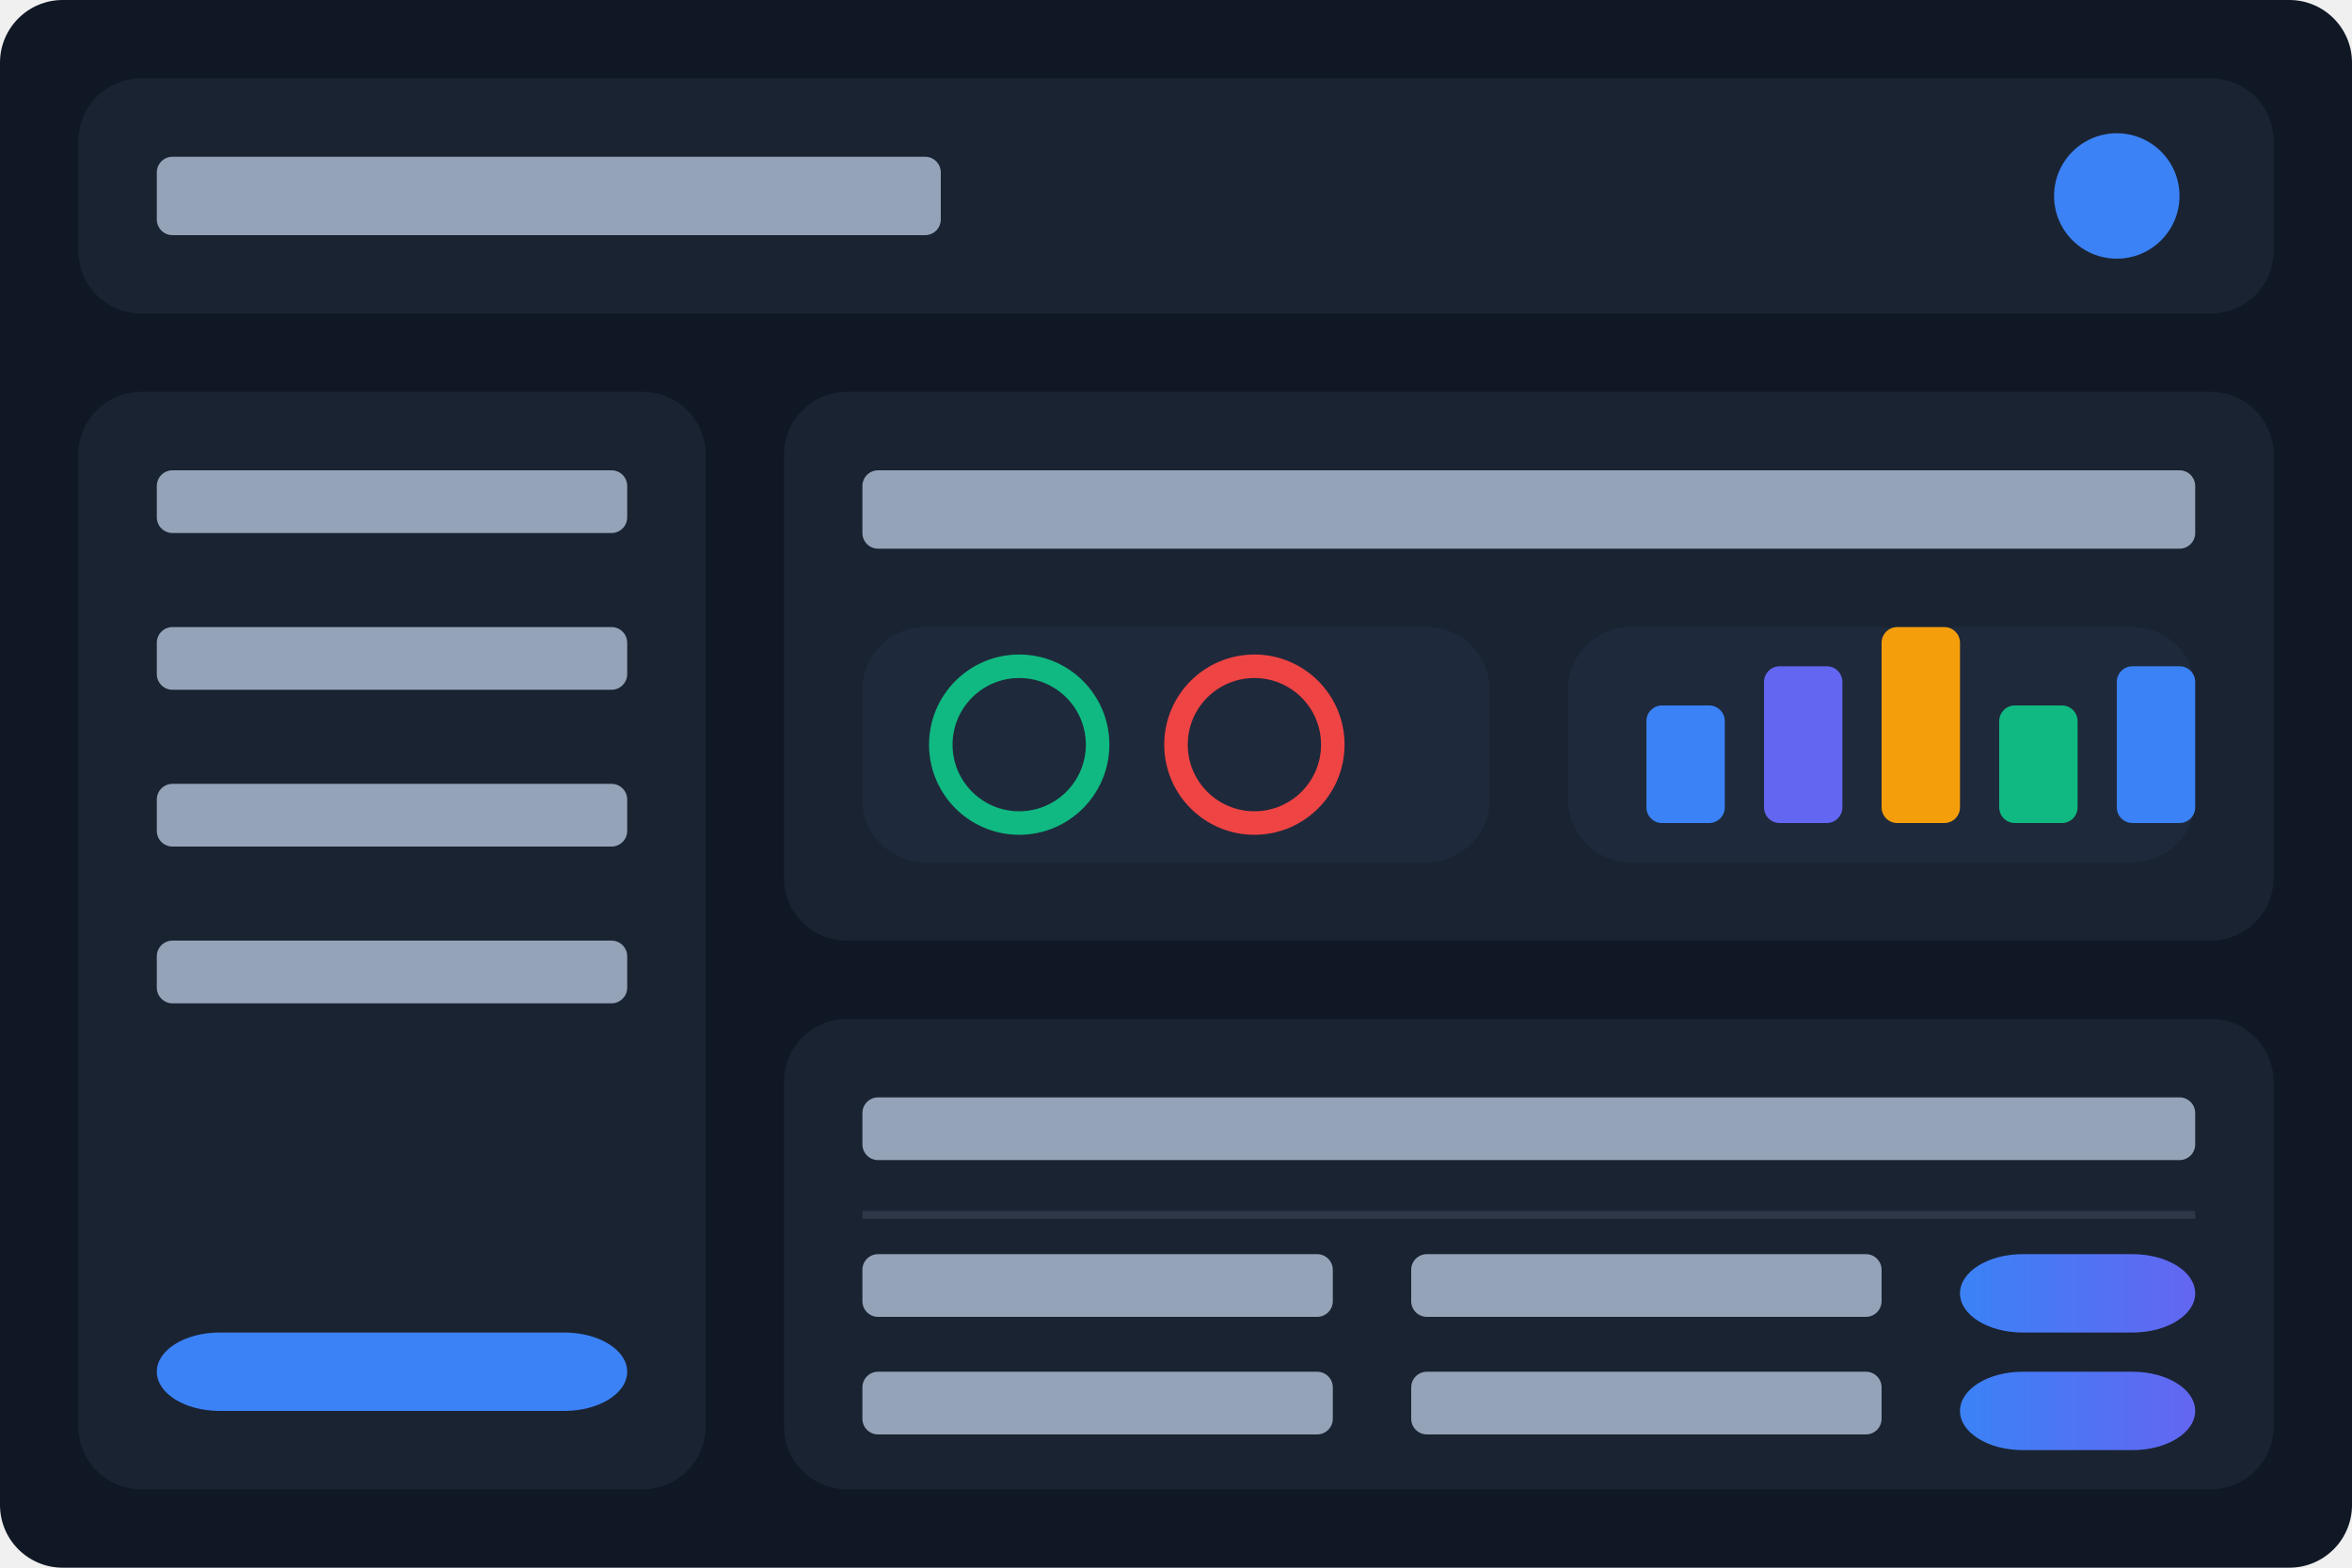
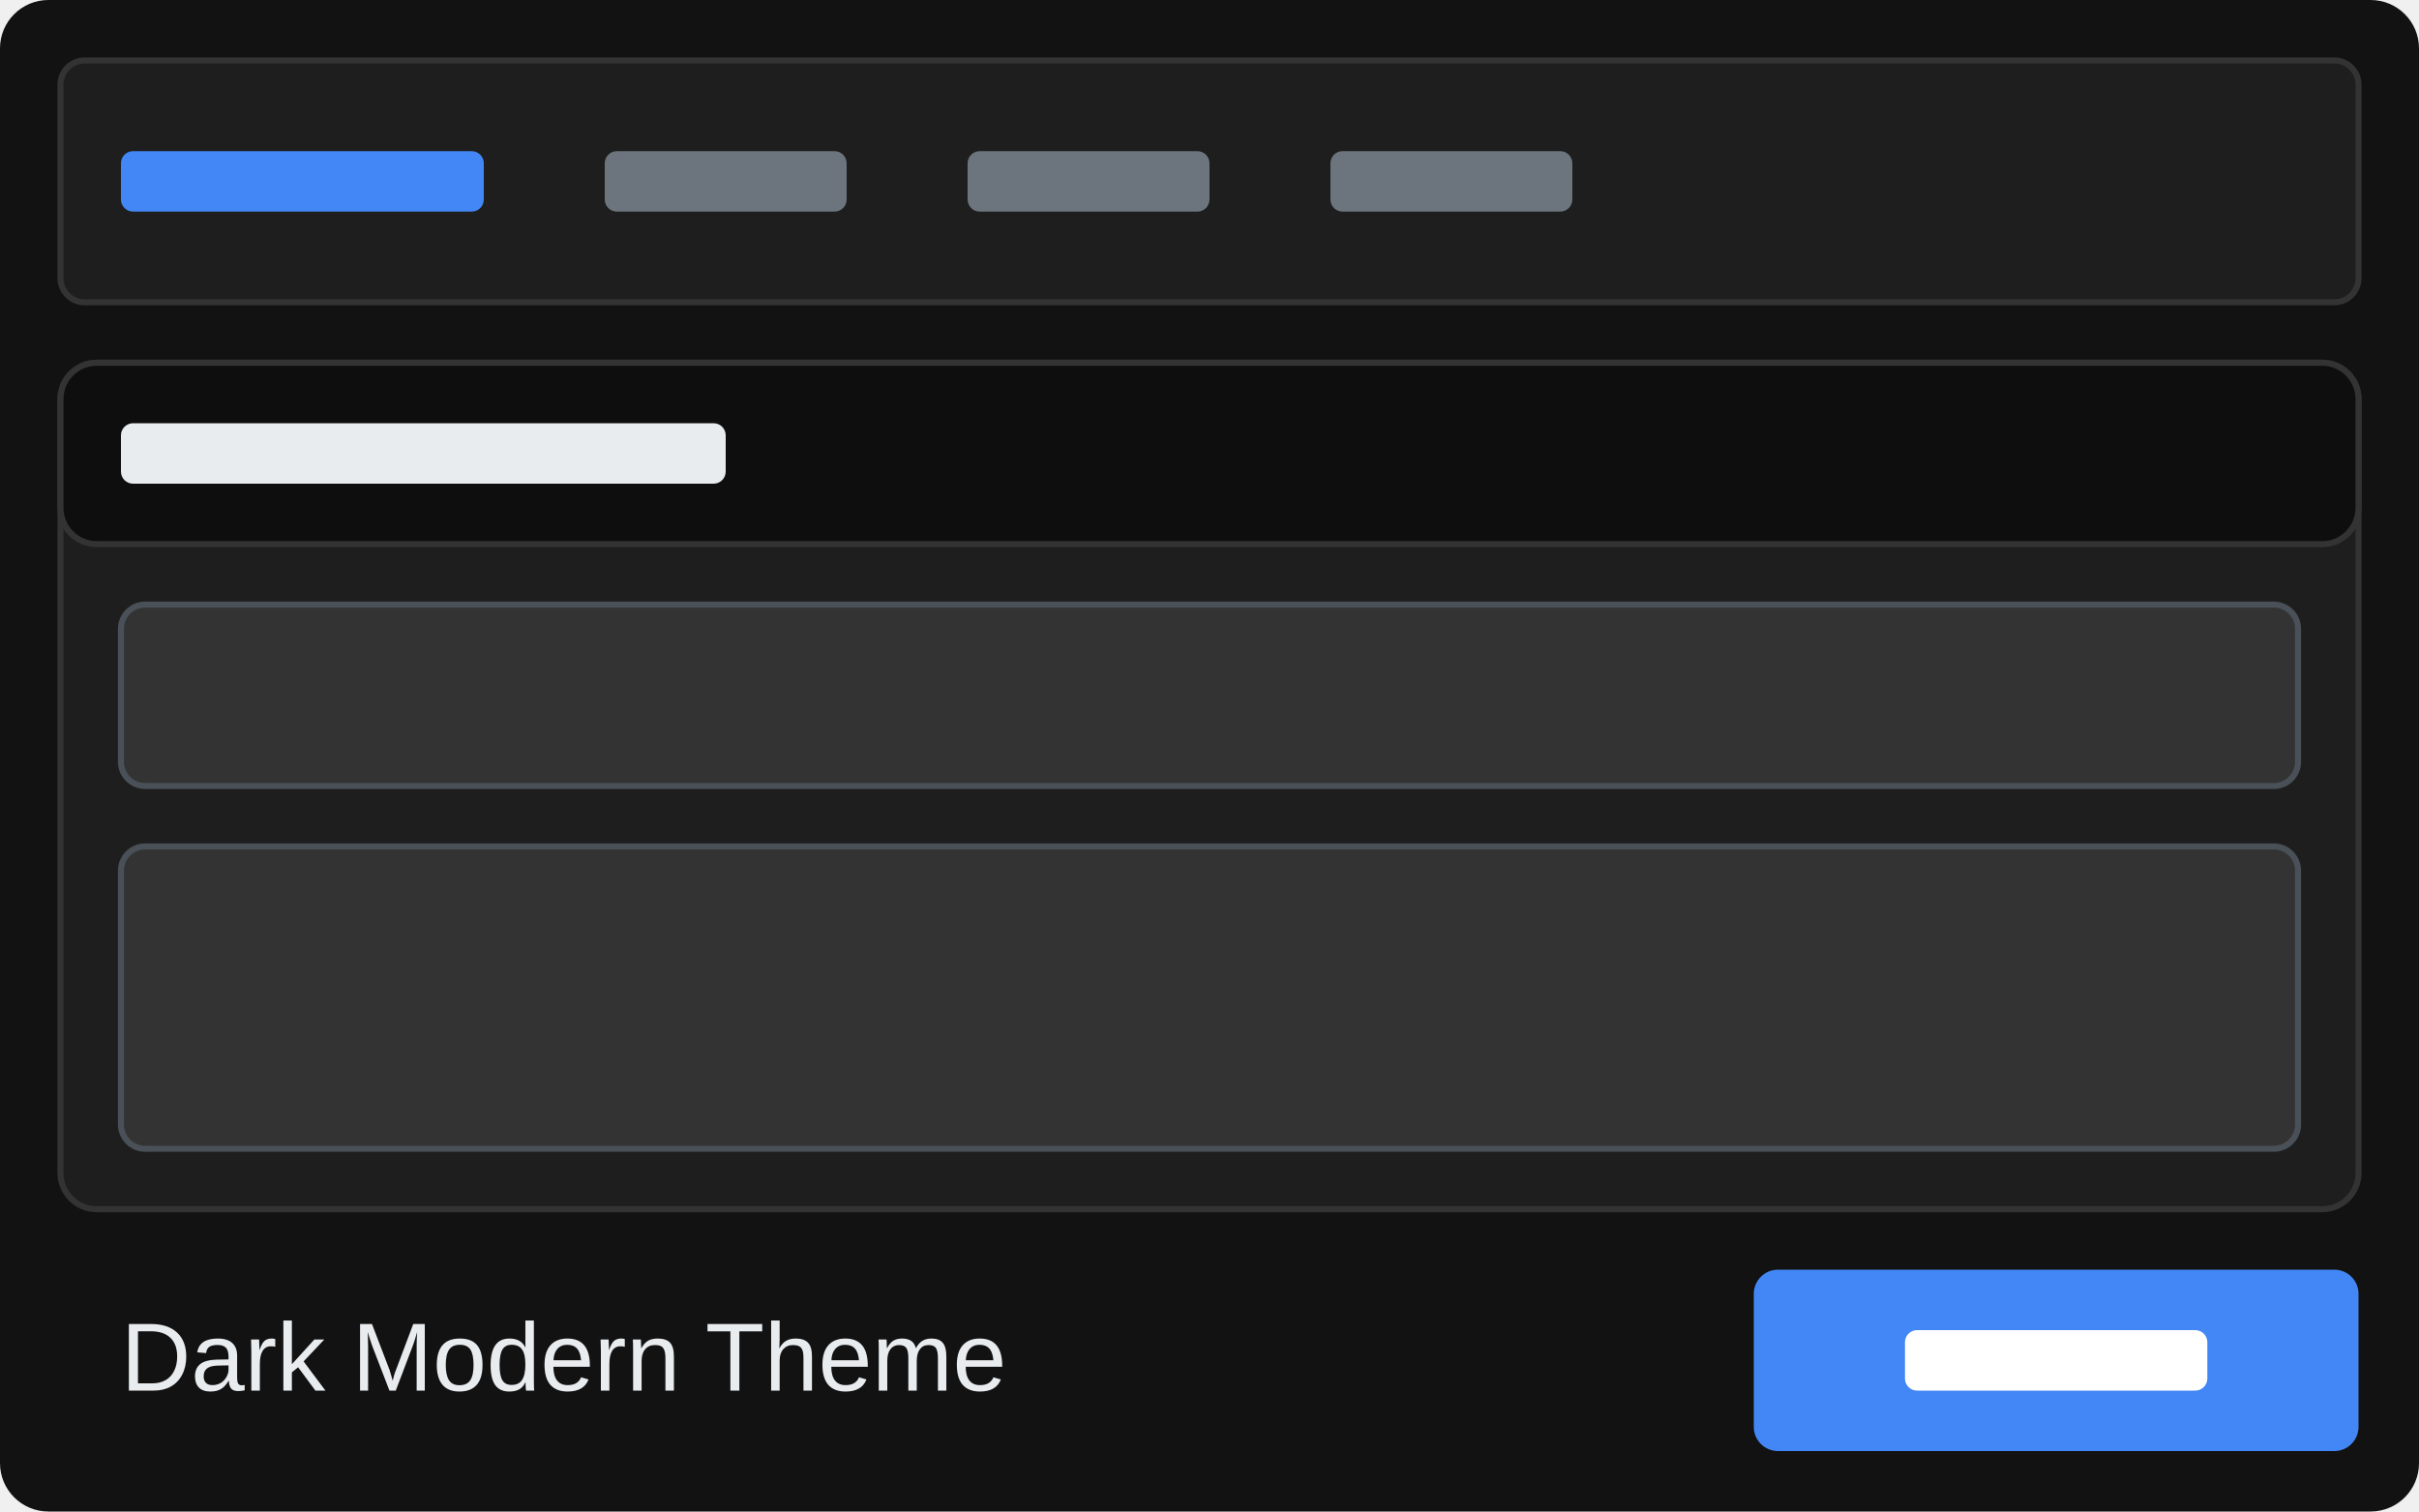
- <svg xmlns="http://www.w3.org/2000/svg" width="300" height="200" viewBox="0 0 300 200">
-   <rect width="300" height="200" fill="#0f1824" rx="8" />
-   <rect x="10" y="10" width="280" height="30" fill="#1a2332" rx="8" />
-   <rect x="20" y="20" width="100" height="10" fill="#94a3b8" rx="2" />
-   <circle cx="270" cy="25" r="8" fill="#3b82f6" />
-   <rect x="10" y="50" width="80" height="140" fill="#1a2332" rx="8" />
-   <rect x="20" y="60" width="60" height="8" fill="#94a3b8" rx="2" />
-   <rect x="20" y="80" width="60" height="8" fill="#94a3b8" rx="2" />
-   <rect x="20" y="100" width="60" height="8" fill="#94a3b8" rx="2" />
-   <rect x="20" y="120" width="60" height="8" fill="#94a3b8" rx="2" />
-   <rect x="20" y="170" width="60" height="10" fill="#3b82f6" rx="8" />
-   <rect x="100" y="50" width="190" height="70" fill="#1a2332" rx="8" />
-   <rect x="110" y="60" width="170" height="10" fill="#94a3b8" rx="2" />
-   <rect x="110" y="80" width="80" height="30" fill="#1e293b" rx="8" />
-   <circle cx="130" cy="95" r="10" fill="none" stroke="#10b981" stroke-width="3" />
-   <circle cx="160" cy="95" r="10" fill="none" stroke="#ef4444" stroke-width="3" />
-   <rect x="200" y="80" width="80" height="30" fill="#1e293b" rx="8" />
-   <rect x="210" y="90" width="10" height="15" fill="#3b82f6" rx="2" />
-   <rect x="225" y="85" width="10" height="20" fill="#6366f1" rx="2" />
-   <rect x="240" y="80" width="10" height="25" fill="#f59e0b" rx="2" />
-   <rect x="255" y="90" width="10" height="15" fill="#10b981" rx="2" />
-   <rect x="270" y="85" width="10" height="20" fill="#3b82f6" rx="2" />
-   <rect x="100" y="130" width="190" height="60" fill="#1a2332" rx="8" />
-   <rect x="110" y="140" width="170" height="8" fill="#94a3b8" rx="2" />
-   <line x1="110" y1="155" x2="280" y2="155" stroke="#2d3748" stroke-width="1" />
-   <rect x="110" y="160" width="60" height="8" fill="#94a3b8" rx="2" />
-   <rect x="180" y="160" width="60" height="8" fill="#94a3b8" rx="2" />
-   <linearGradient id="blueGradient" x1="0%" y1="0%" x2="100%" y2="0%">
-     <stop offset="0%" stop-color="#3b82f6" />
-     <stop offset="100%" stop-color="#6366f1" />
-   </linearGradient>
-   <rect x="250" y="160" width="30" height="10" fill="url(#blueGradient)" rx="8" />
-   <rect x="110" y="175" width="60" height="8" fill="#94a3b8" rx="2" />
-   <rect x="180" y="175" width="60" height="8" fill="#94a3b8" rx="2" />
-   <rect x="250" y="175" width="30" height="10" fill="url(#blueGradient)" rx="8" />
+ <svg xmlns="http://www.w3.org/2000/svg" width="400" height="250" viewBox="0 0 400 250">
+   <rect x="0" y="0" width="400" height="250" fill="#121212" rx="8" ry="8" />
+   <rect x="10" y="10" width="380" height="40" fill="#1e1e1e" rx="4" ry="4" stroke="#333333" stroke-width="1" />
+   <rect x="20" y="25" width="60" height="10" fill="#4287f5" rx="2" ry="2" />
+   <rect x="100" y="25" width="40" height="10" fill="#6c757d" rx="2" ry="2" />
+   <rect x="160" y="25" width="40" height="10" fill="#6c757d" rx="2" ry="2" />
+   <rect x="220" y="25" width="40" height="10" fill="#6c757d" rx="2" ry="2" />
+   <rect x="10" y="60" width="380" height="140" fill="#1e1e1e" rx="6" ry="6" stroke="#333333" stroke-width="1" />
+   <rect x="10" y="60" width="380" height="30" fill="#0e0e0e" rx="6" ry="6" stroke="#333333" stroke-width="1" />
+   <rect x="20" y="70" width="100" height="10" fill="#e9ecef" rx="2" ry="2" />
+   <rect x="20" y="100" width="360" height="30" fill="#333333" rx="4" ry="4" stroke="#495057" stroke-width="1" />
+   <rect x="20" y="140" width="360" height="50" fill="#333333" rx="4" ry="4" stroke="#495057" stroke-width="1" />
+   <rect x="290" y="210" width="100" height="30" fill="#4287f5" rx="4" ry="4" />
+   <rect x="315" y="220" width="50" height="10" fill="#ffffff" rx="2" ry="2" />
+   <text x="20" y="230" font-family="Arial" font-size="16" fill="#e9ecef">Dark Modern Theme</text>
</svg>
